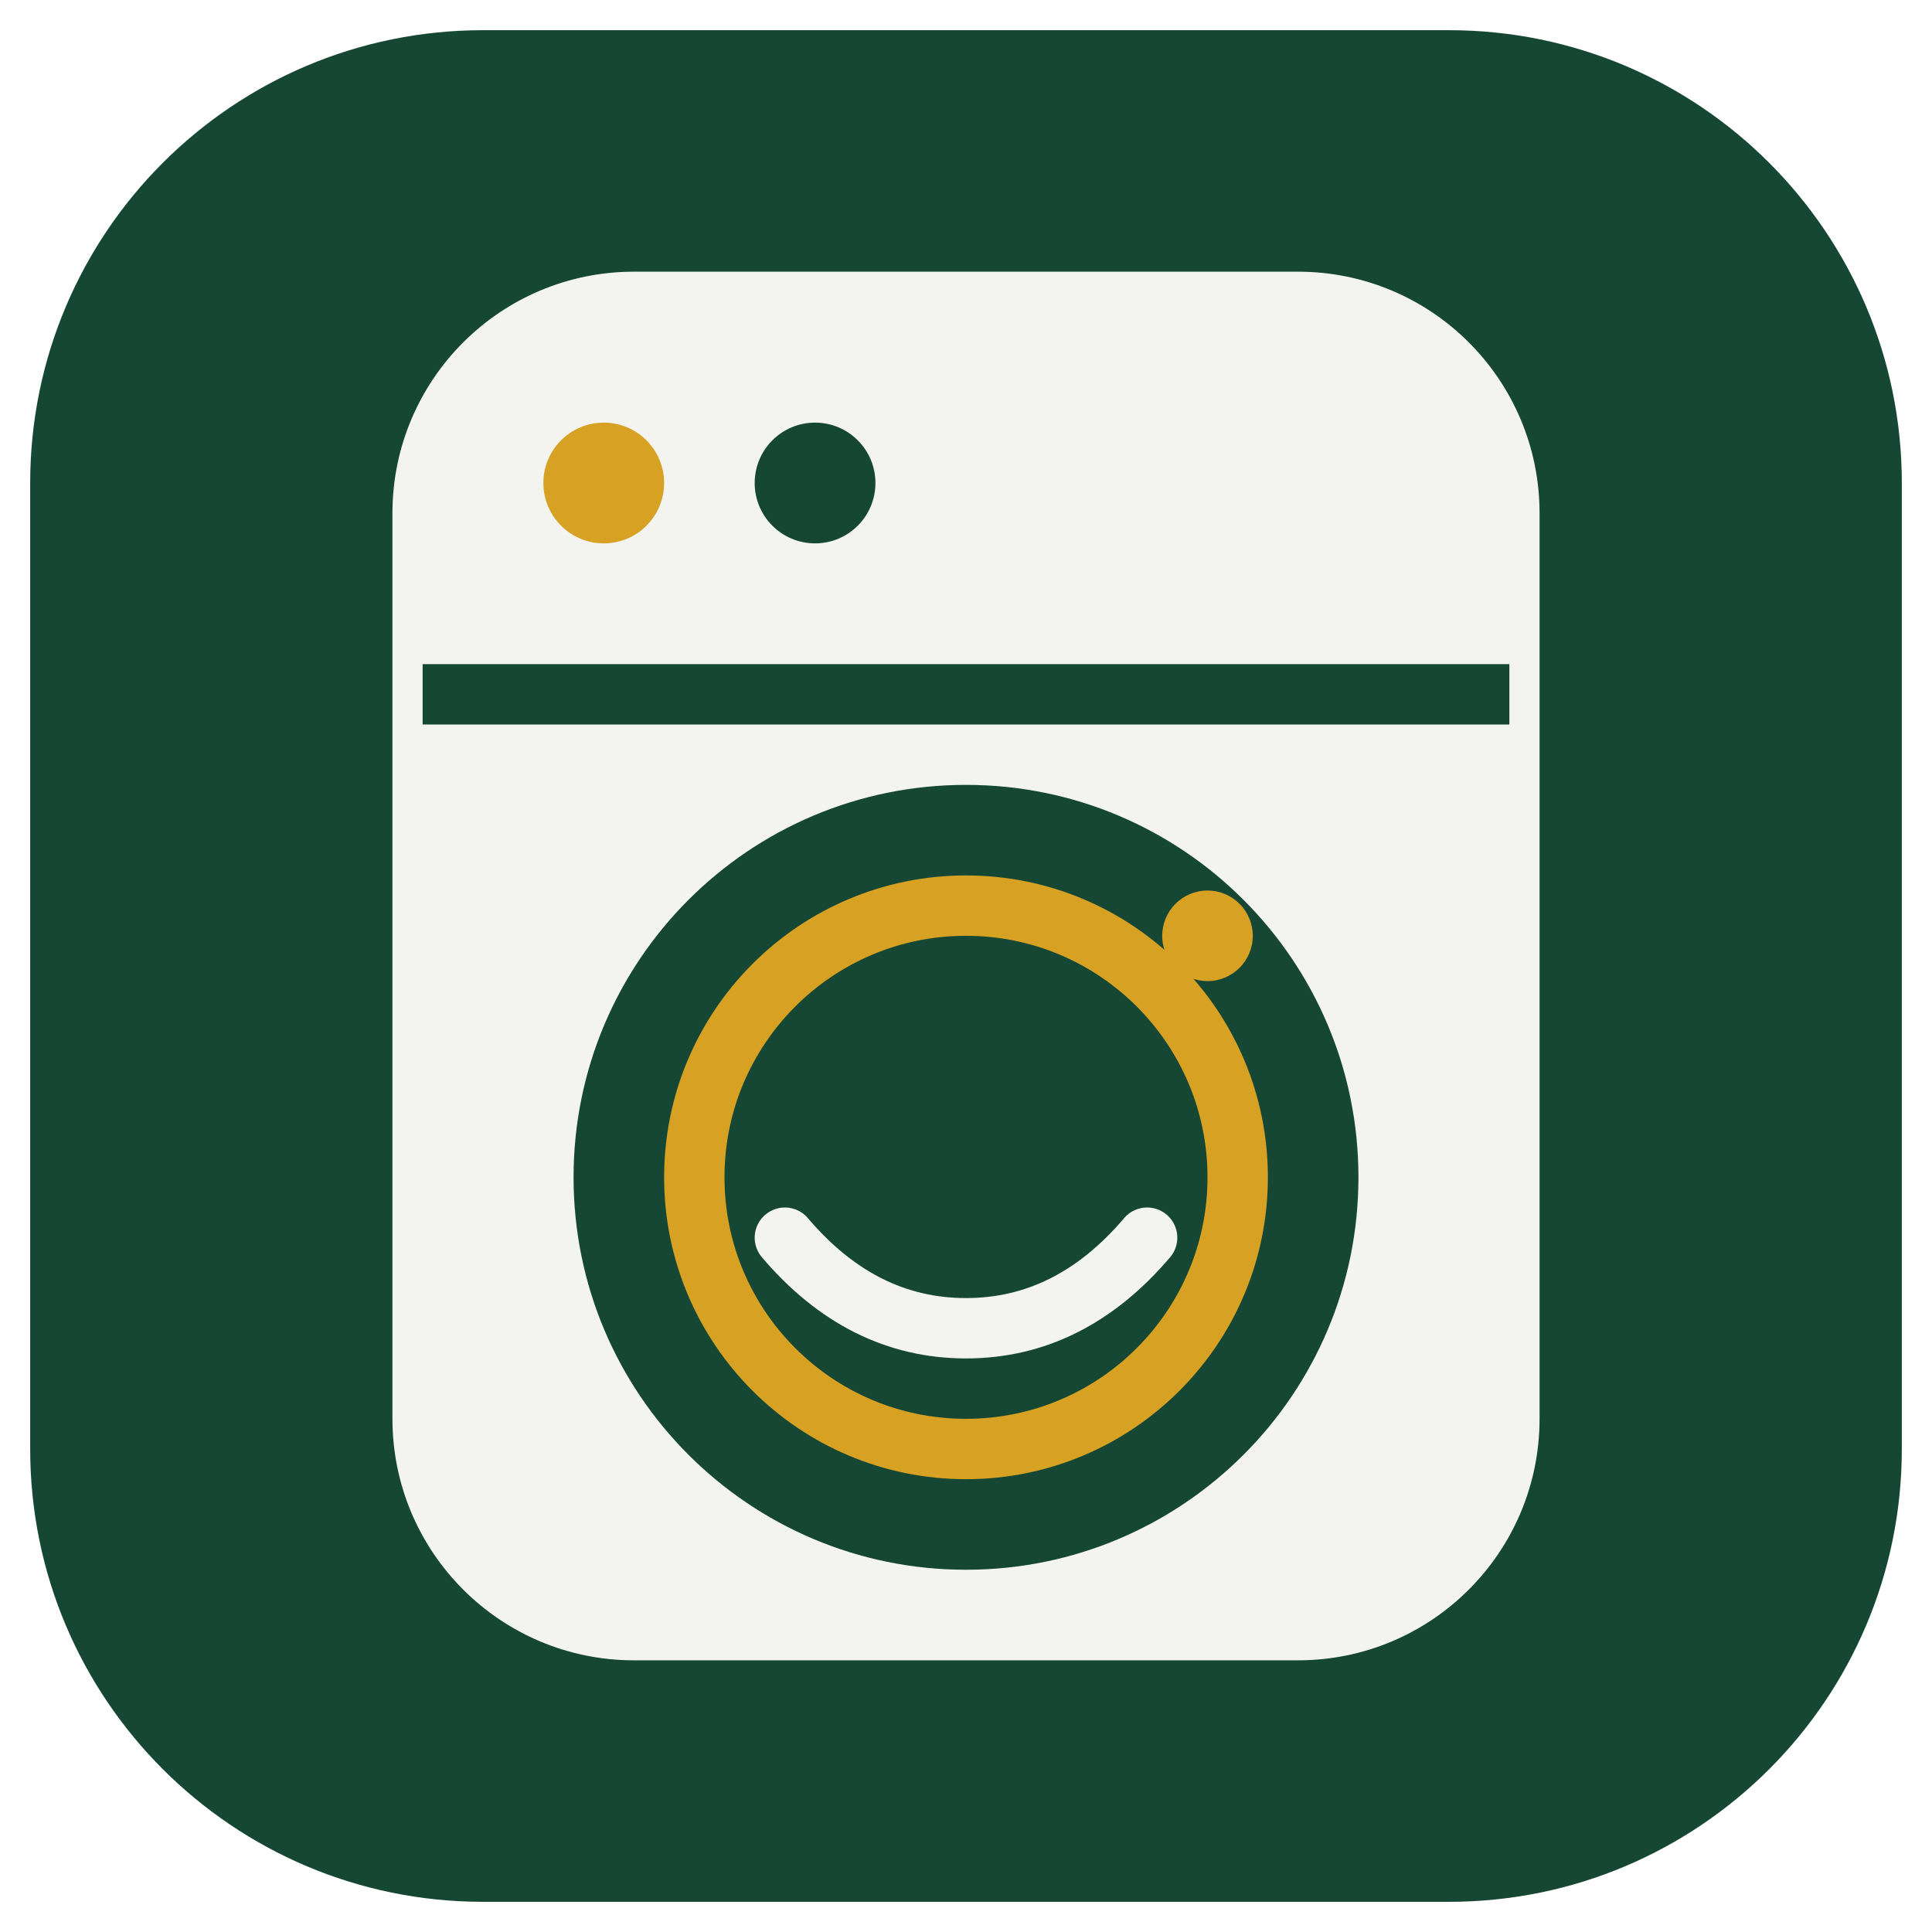
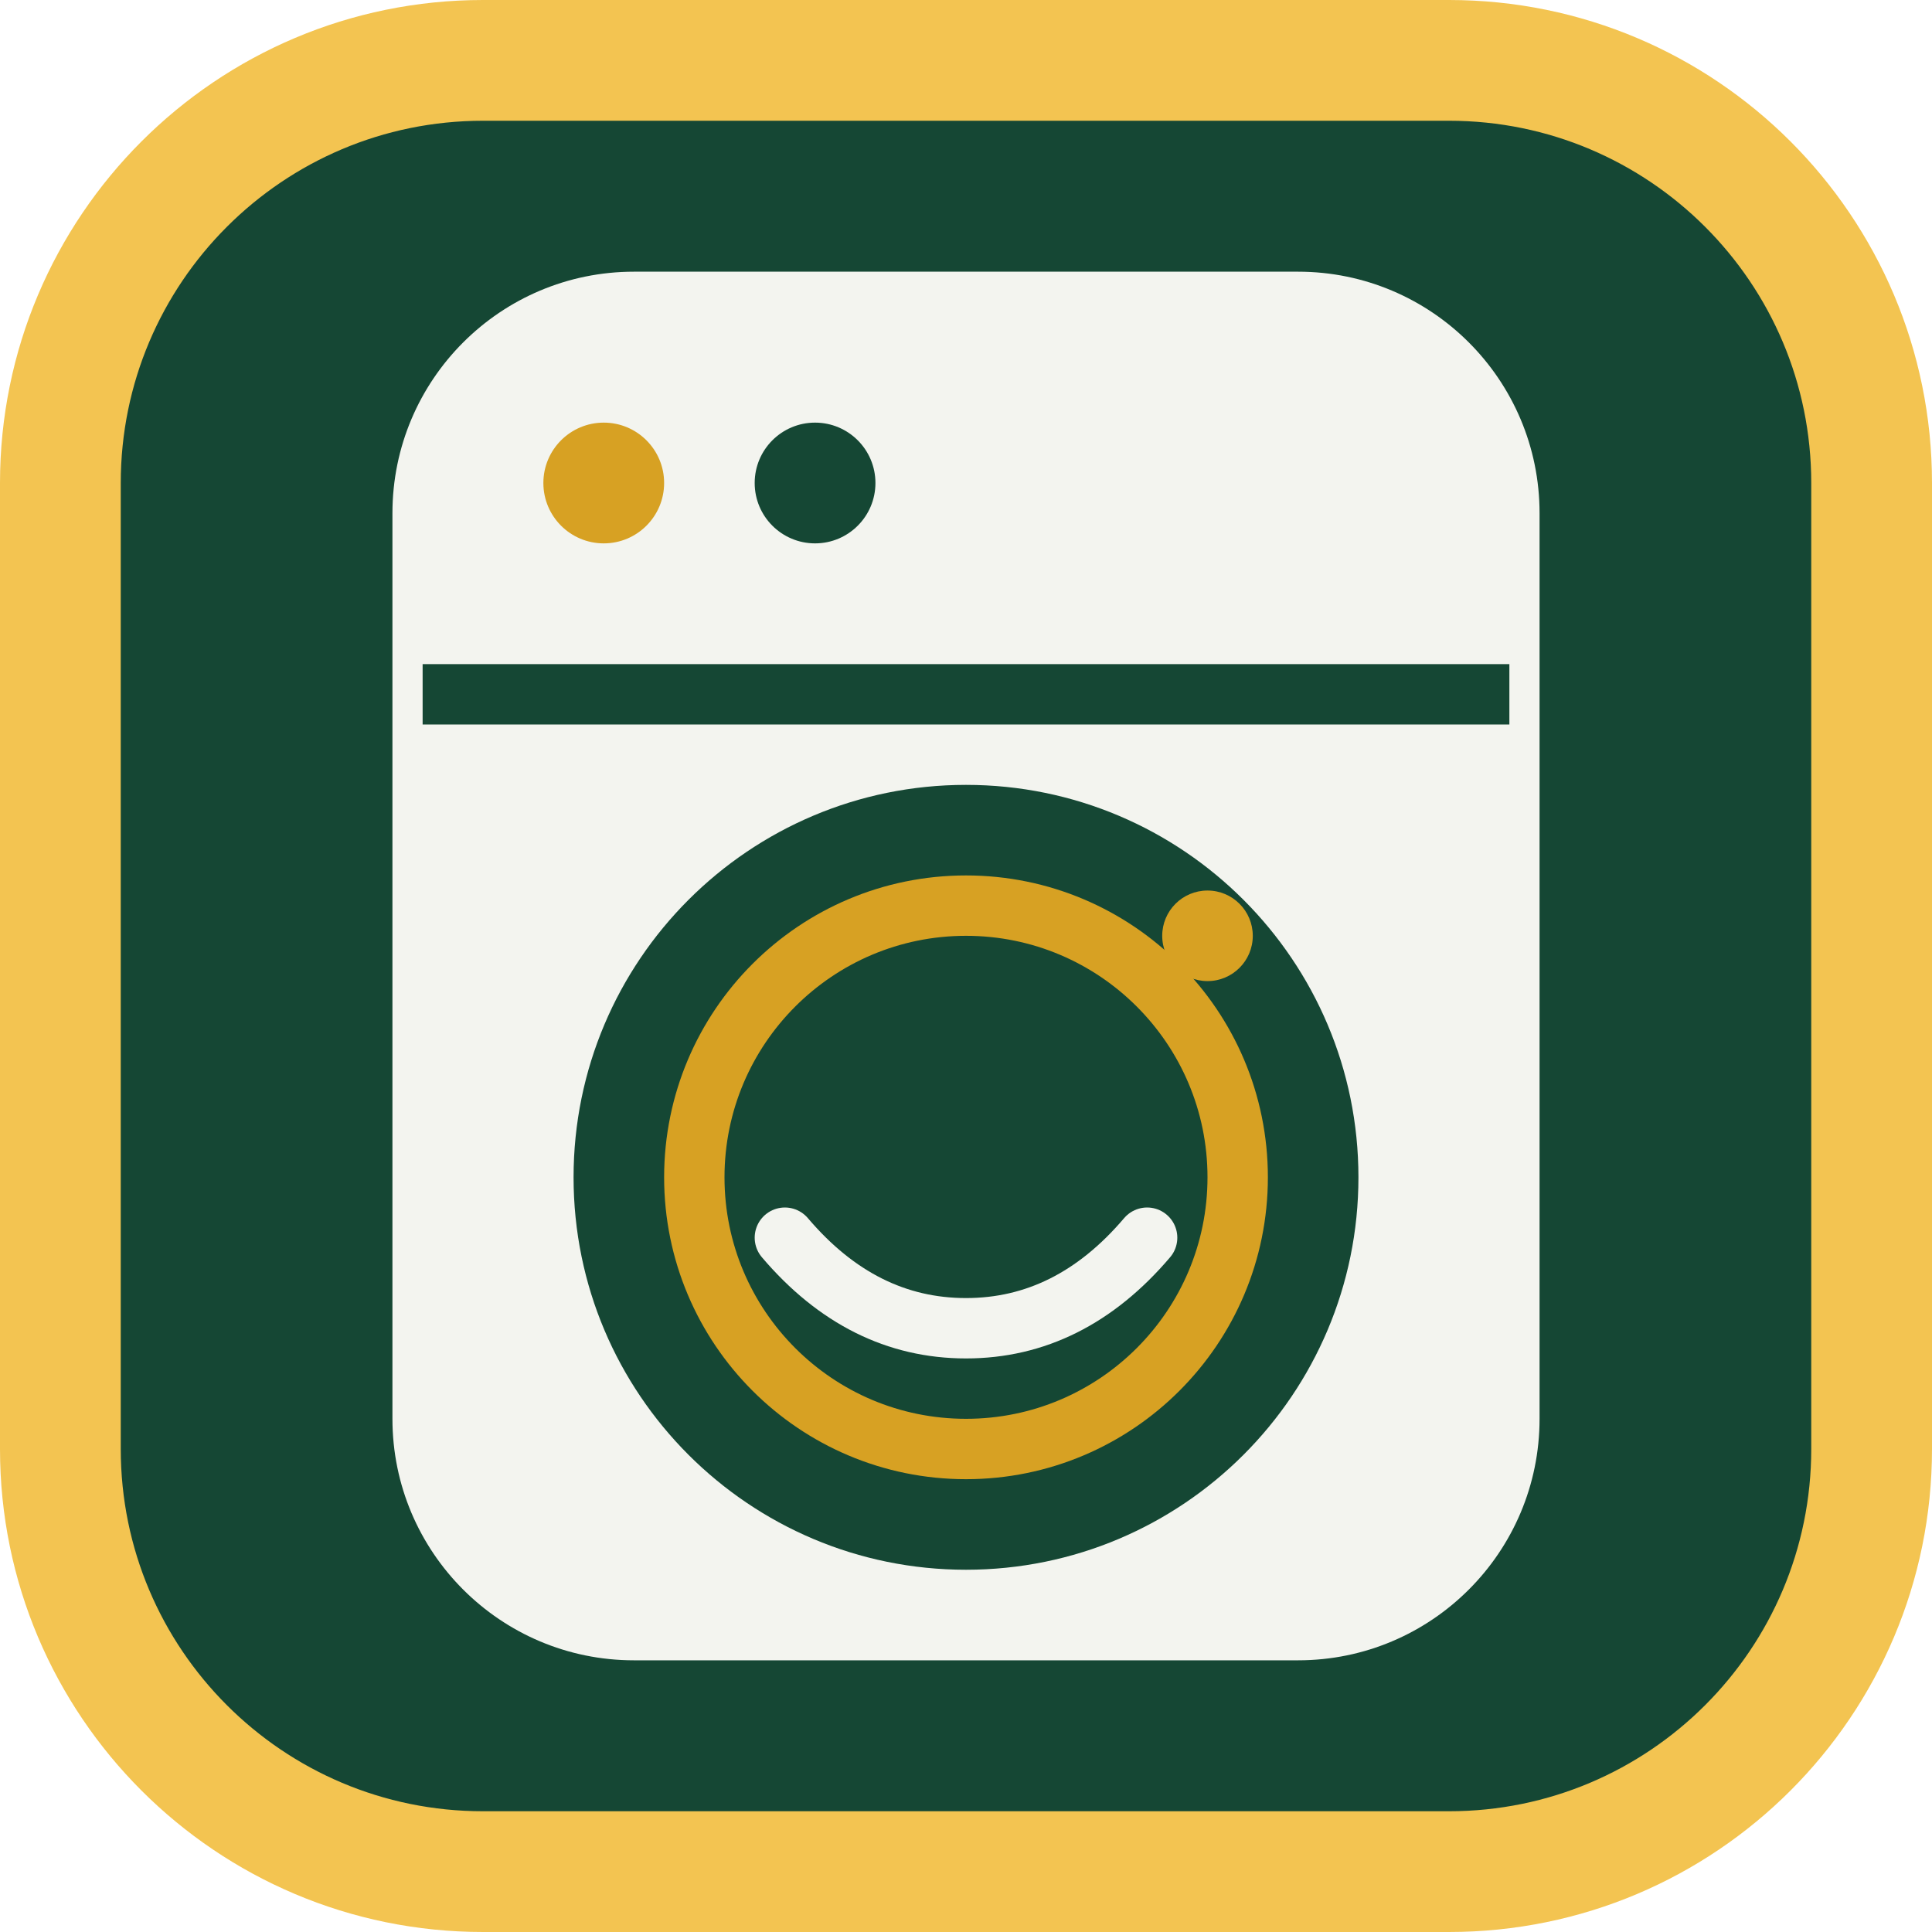
<svg xmlns="http://www.w3.org/2000/svg" viewBox="0 0 64 64">
-   <rect x="1" y="1" width="62" height="62" rx="15" fill="#154734" />
+   <rect x="2" y="2" width="60" height="60" rx="14" fill="#154734" stroke="#f3c451" stroke-width="4" />
  <rect x="13" y="9" width="38" height="46" rx="8" fill="#f3f4ef" />
  <path d="M14 23h36" stroke="#154734" stroke-width="2" />
  <circle cx="20" cy="16" r="2" fill="#d7a123" />
  <circle cx="27" cy="16" r="2" fill="#154734" />
  <circle cx="32" cy="39" r="13" fill="#154734" />
  <circle cx="32" cy="39" r="9" fill="none" stroke="#d7a123" stroke-width="2" />
  <path d="M26 41c1.7 2 3.7 3 6 3s4.3-1 6-3" fill="none" stroke="#f3f4ef" stroke-linecap="round" stroke-width="2" />
  <circle cx="40" cy="31" r="1.5" fill="#d7a123" />
</svg>
